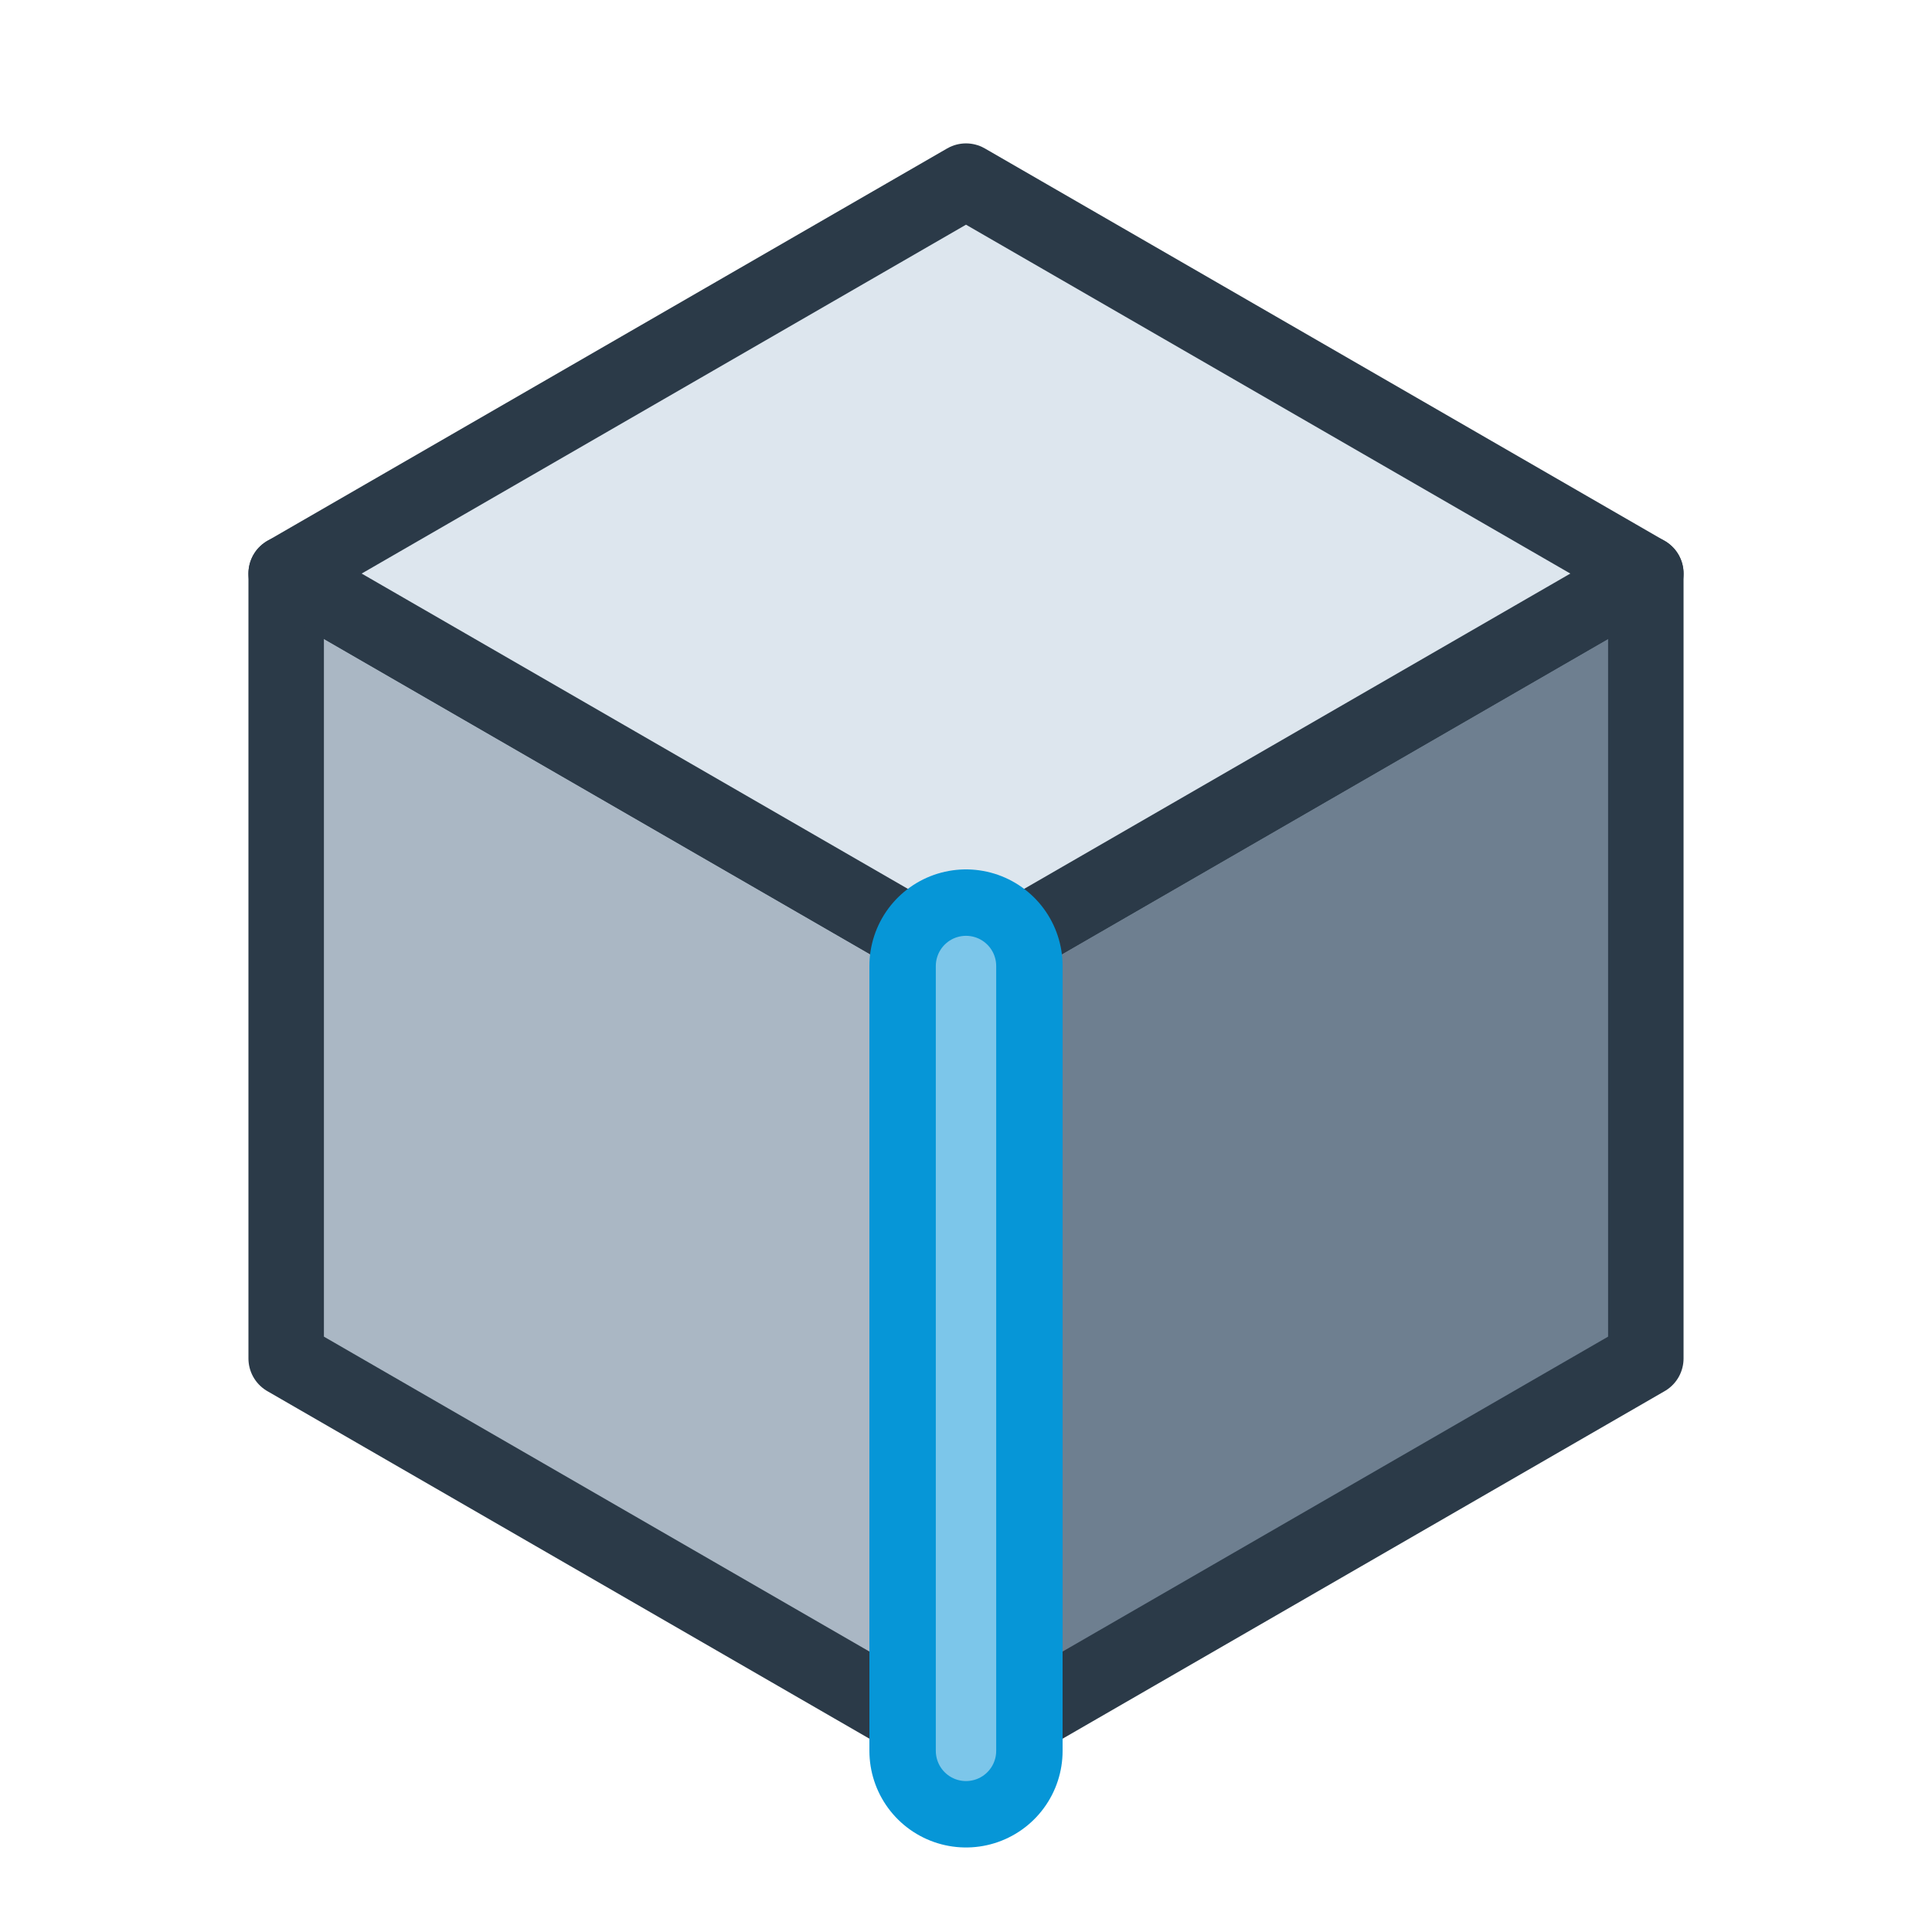
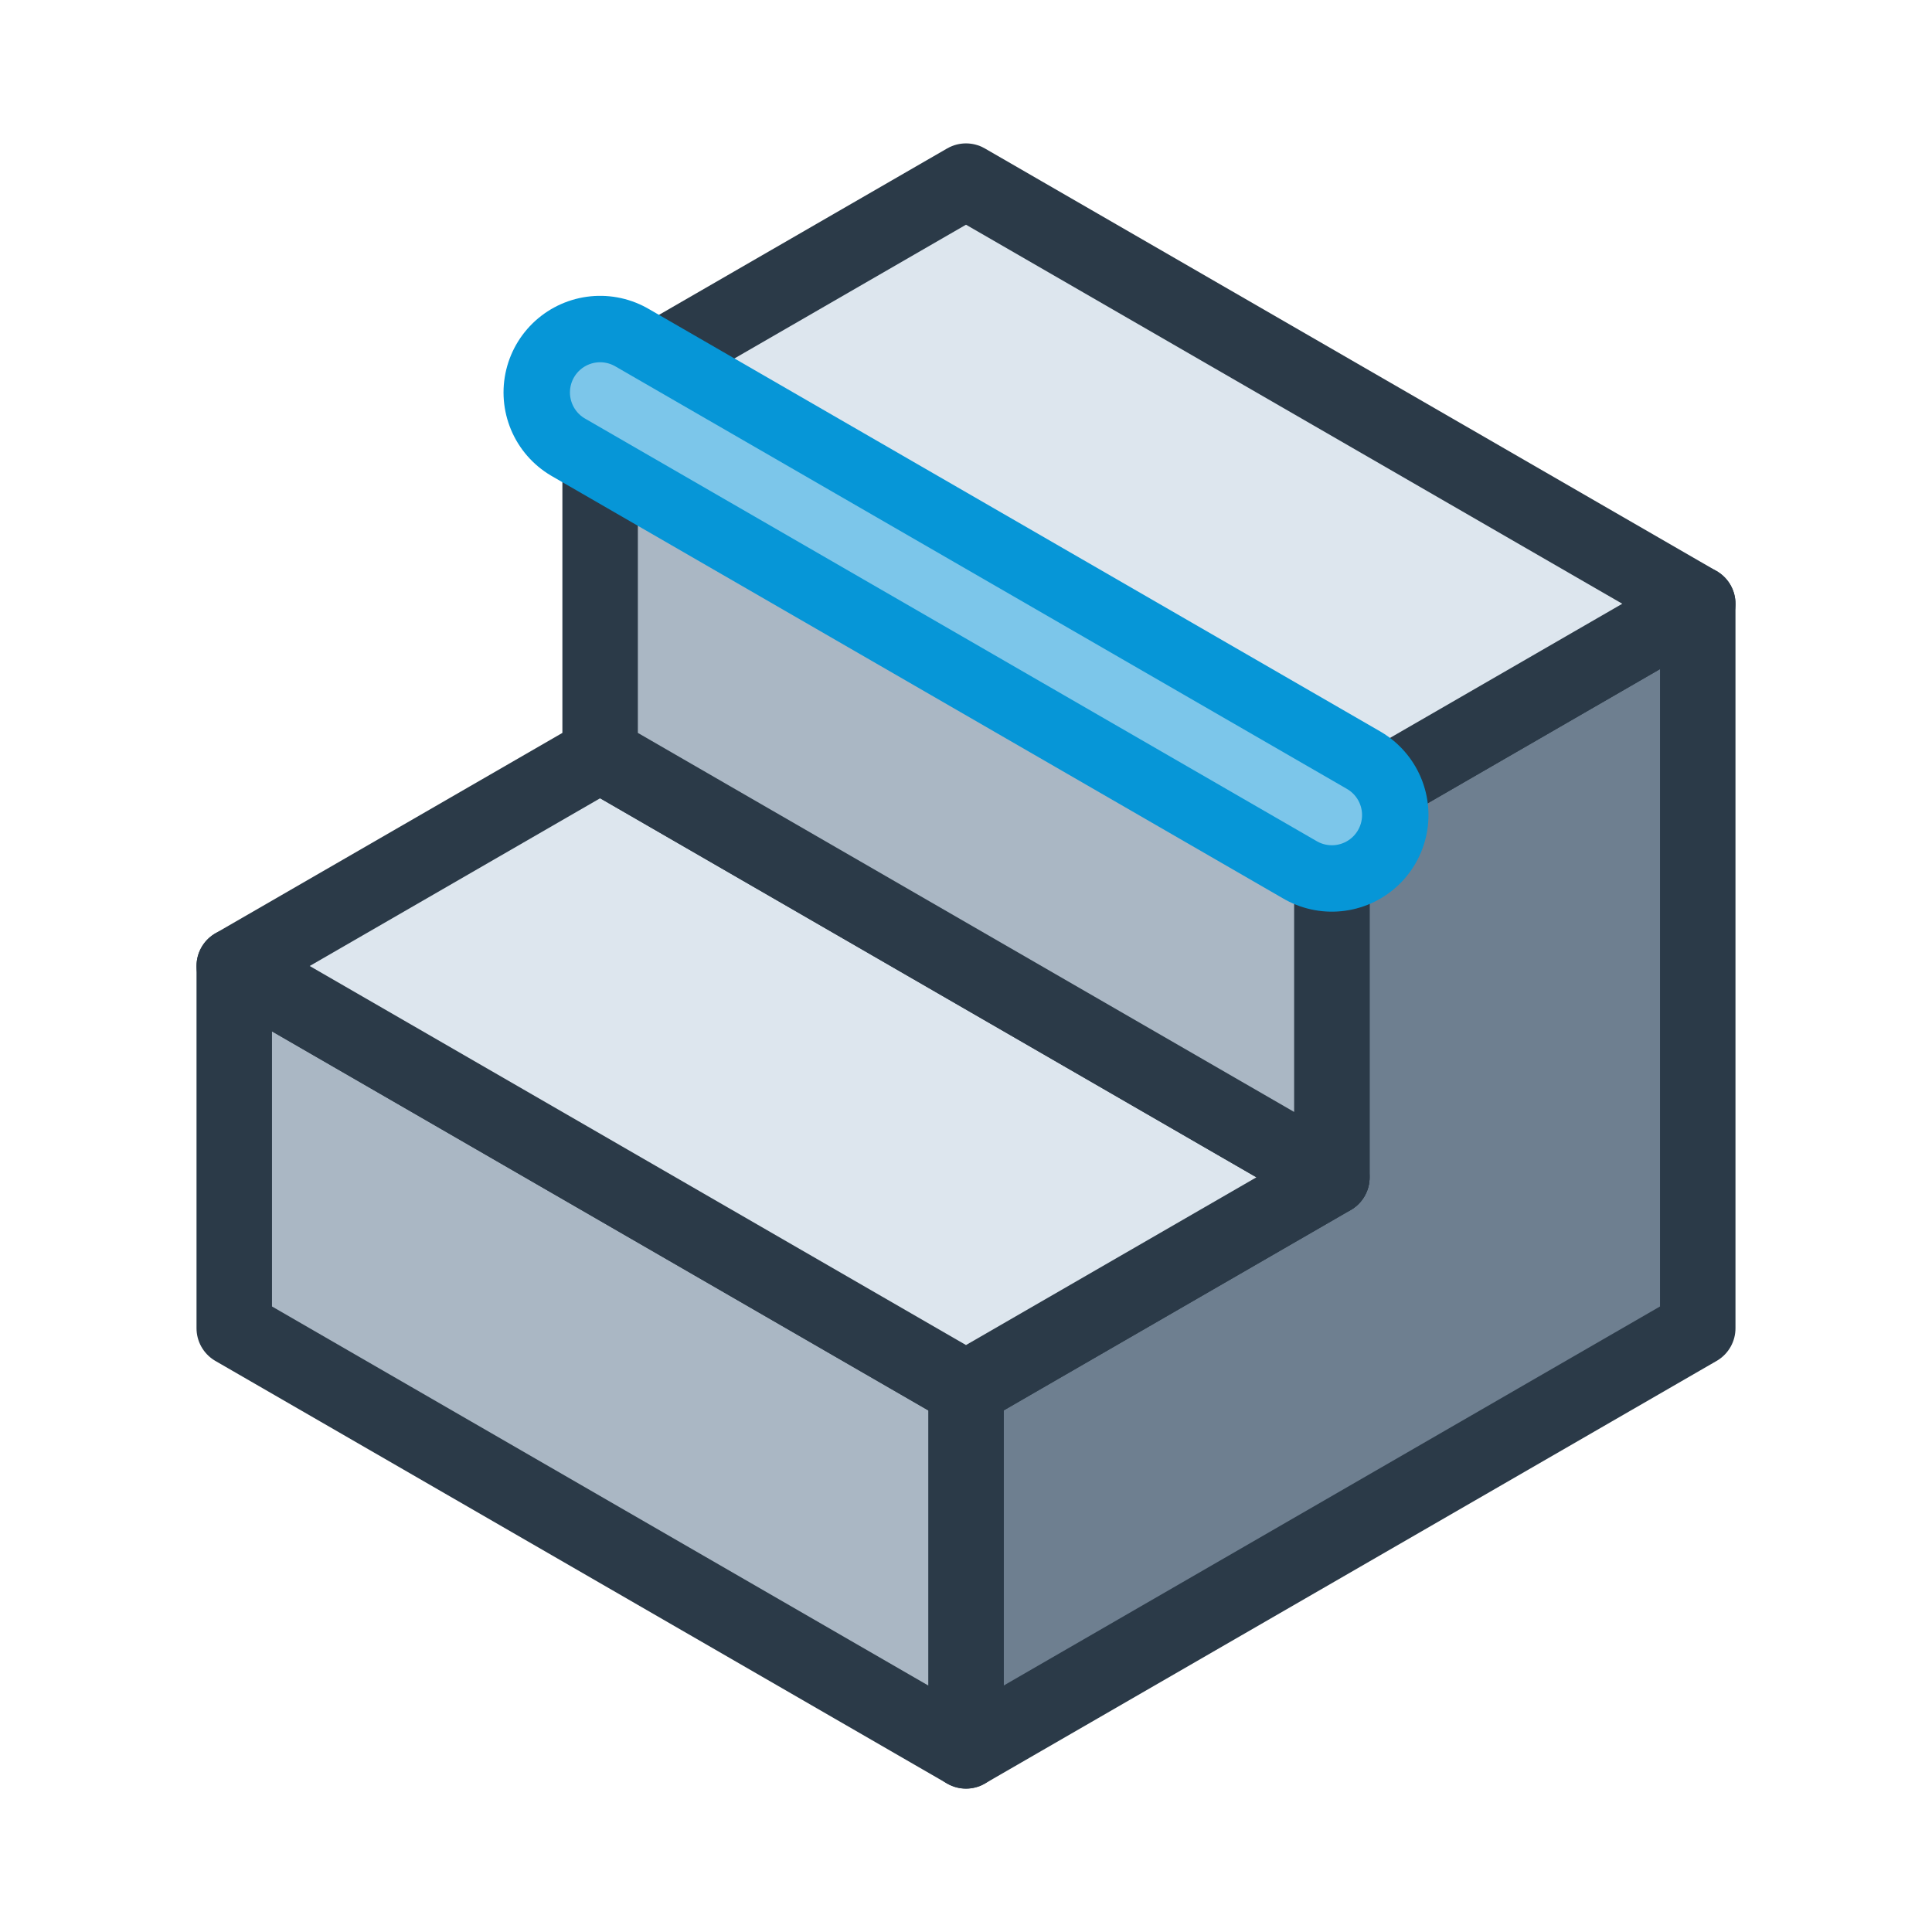
<svg xmlns="http://www.w3.org/2000/svg" viewBox="0 0 32 32" width="32" height="32" color="#2B3A48">
-   <polygon points="4.74,9.5 16,16 16,29 4.74,22.5" fill="#AAB7C4" stroke="#2B3A48" stroke-width="1.25" stroke-linejoin="round" />
-   <polygon points="27.26,9.5 16,16 16,29 27.26,22.5" fill="#6E7F90" stroke="#2B3A48" stroke-width="1.25" stroke-linejoin="round" />
-   <polygon points="16,3 27.26,9.5 16,16 4.74,9.5" fill="#DDE6EE" stroke="#2B3A48" stroke-width="1.25" stroke-linejoin="round" />
-   <path d="M16,16 L16,29" fill="none" stroke="#0696D7" stroke-width="3.2" stroke-linecap="round" stroke-linejoin="round" />
-   <path d="M16,16 L16,29" fill="none" stroke="#7CC6EA" stroke-width="1" stroke-linecap="round" stroke-linejoin="round" />
+   <polygon points="28.12,10 22.06,13.5 22.06,19.5 16,23 16,29 28.12,22" fill="#6E7F90" stroke="#2B3A48" stroke-width="1.25" stroke-linejoin="round" />
+   <polygon points="3.88,16 16,23 16,29 3.88,22" fill="#AAB7C4" stroke="#2B3A48" stroke-width="1.25" stroke-linejoin="round" />
+   <polygon points="9.94,12.5 22.06,19.5 16,23 3.88,16" fill="#DDE6EE" stroke="#2B3A48" stroke-width="1.25" stroke-linejoin="round" />
+   <polygon points="9.94,6.5 22.06,13.5 22.06,19.5 9.94,12.5" fill="#AAB7C4" stroke="#2B3A48" stroke-width="1.25" stroke-linejoin="round" />
+   <polygon points="16,3 28.12,10 22.06,13.5 9.94,6.5" fill="#DDE6EE" stroke="#2B3A48" stroke-width="1.25" stroke-linejoin="round" />
+   <path d="M9.94,6.5 L22.06,13.5" fill="none" stroke="#0696D7" stroke-width="3.2" stroke-linecap="round" stroke-linejoin="round" />
+   <path d="M9.94,6.5 L22.06,13.5" fill="none" stroke="#7CC6EA" stroke-width="1" stroke-linecap="round" stroke-linejoin="round" />
</svg>
